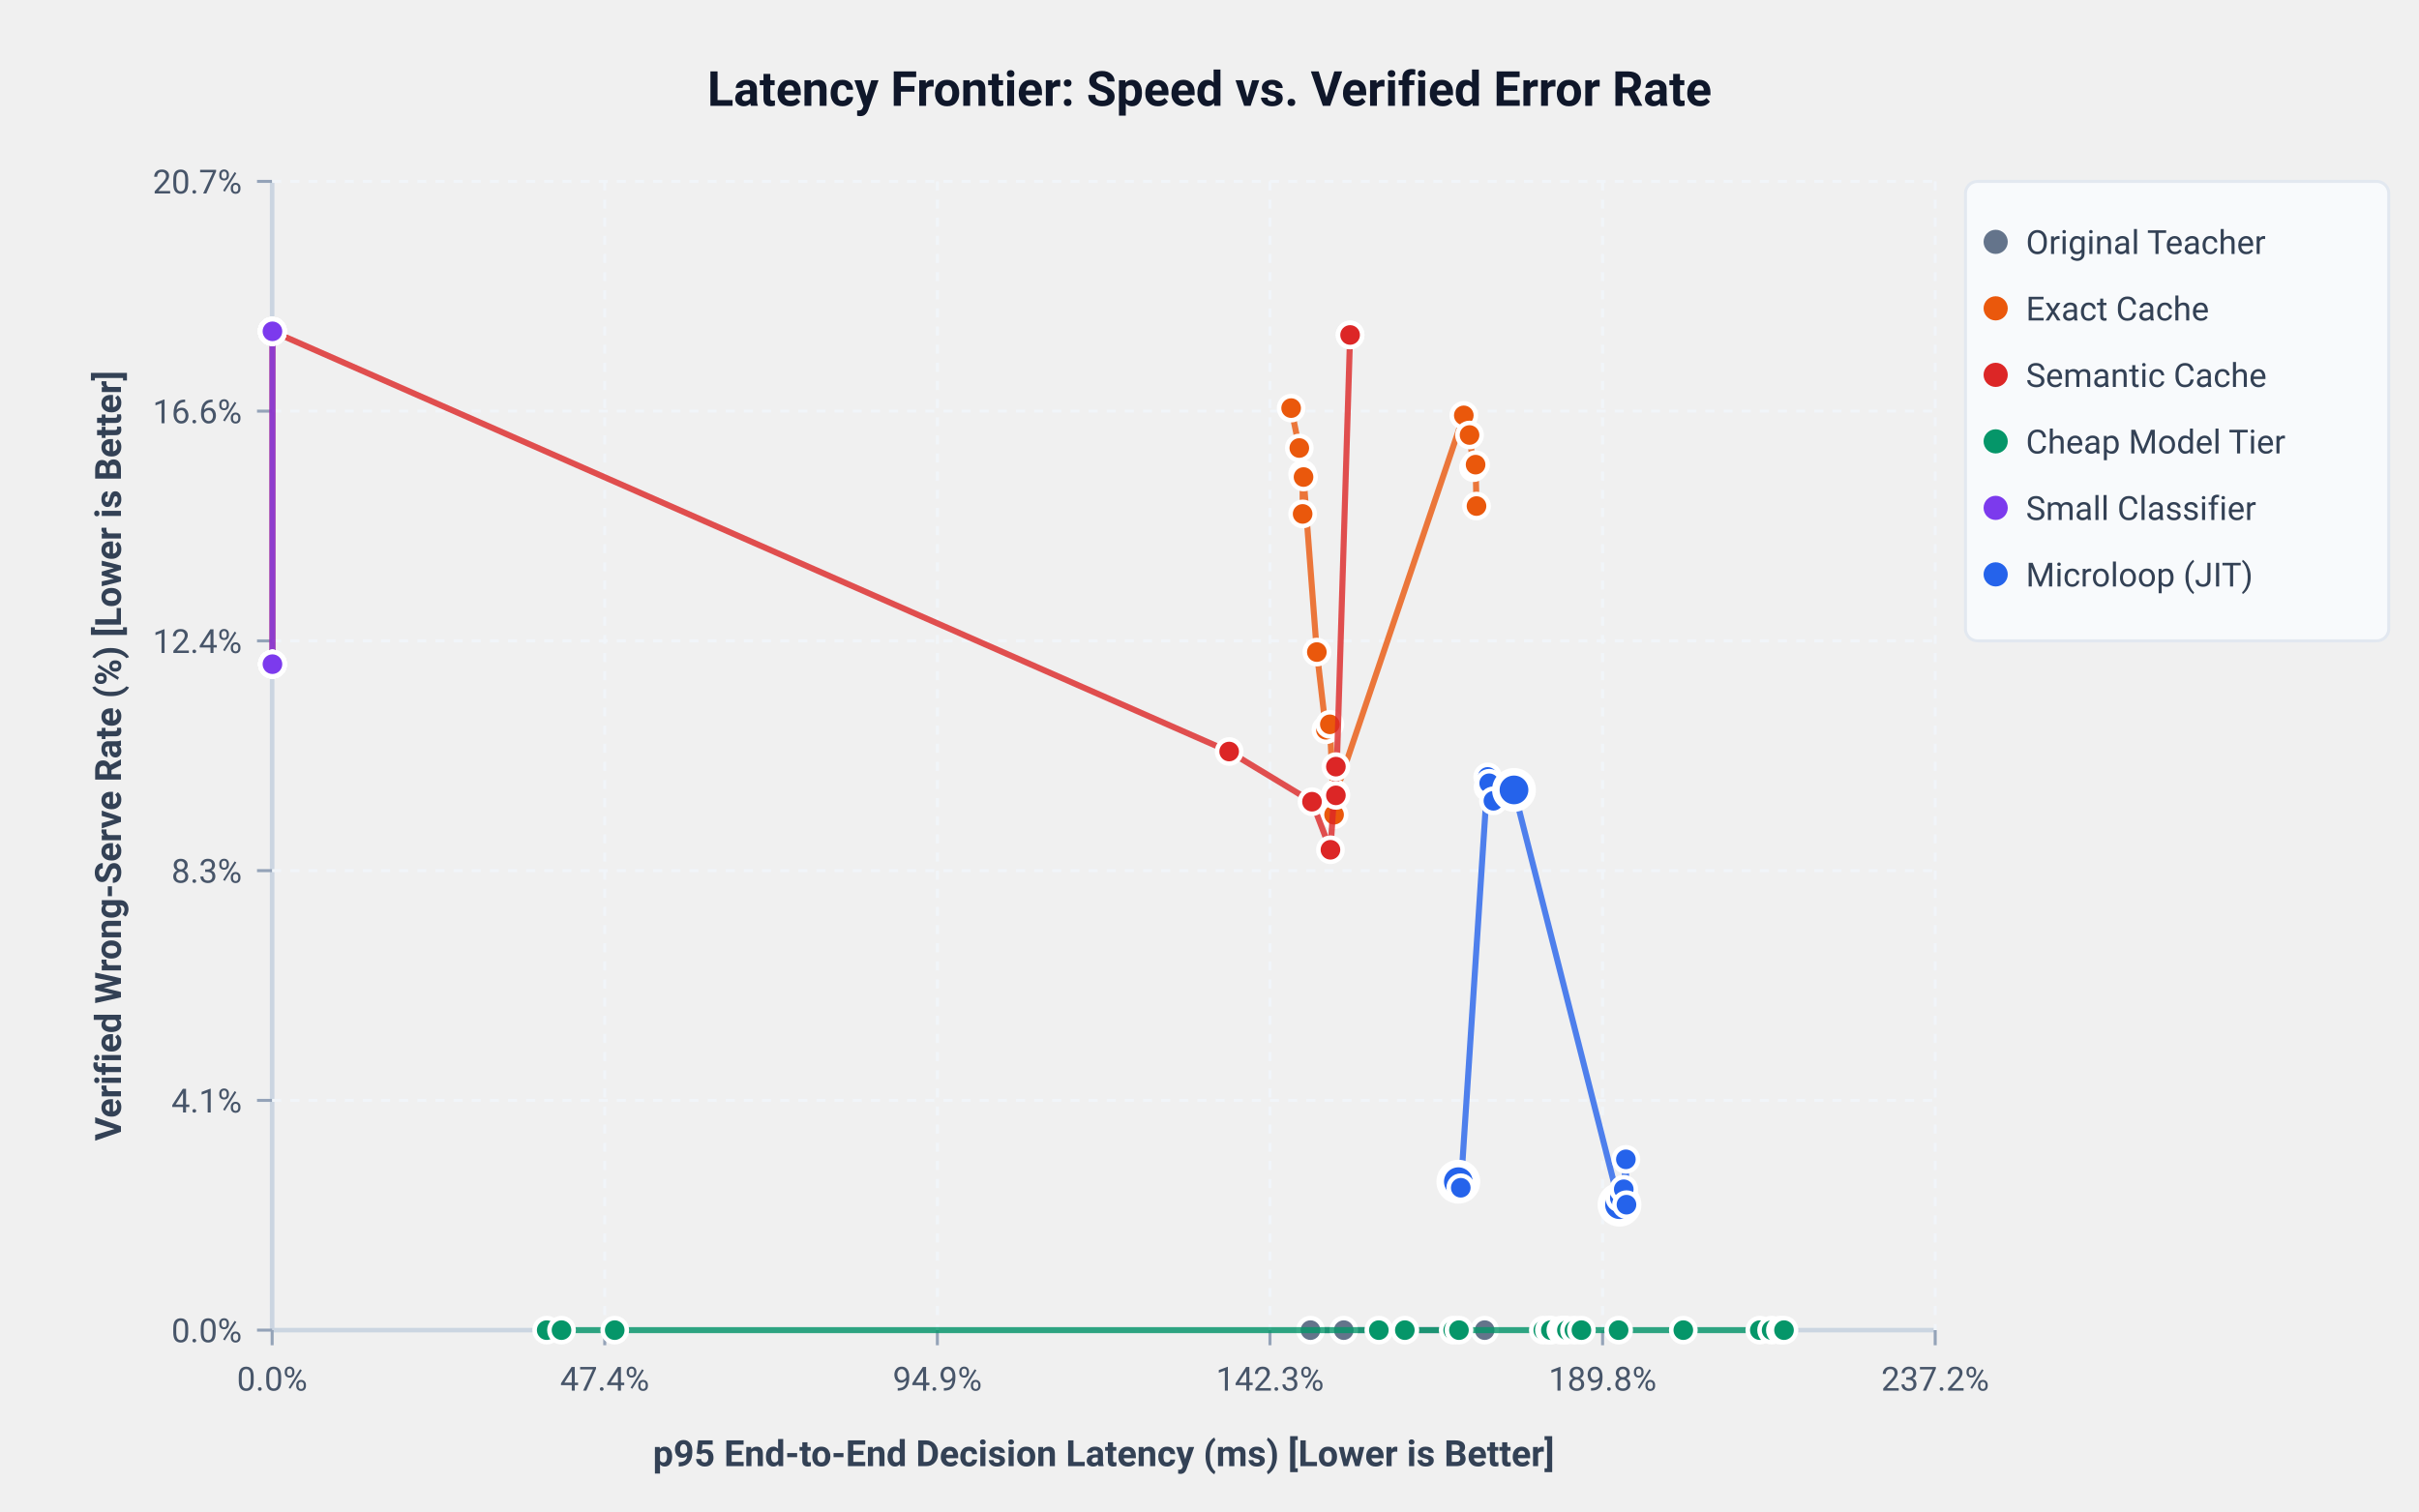
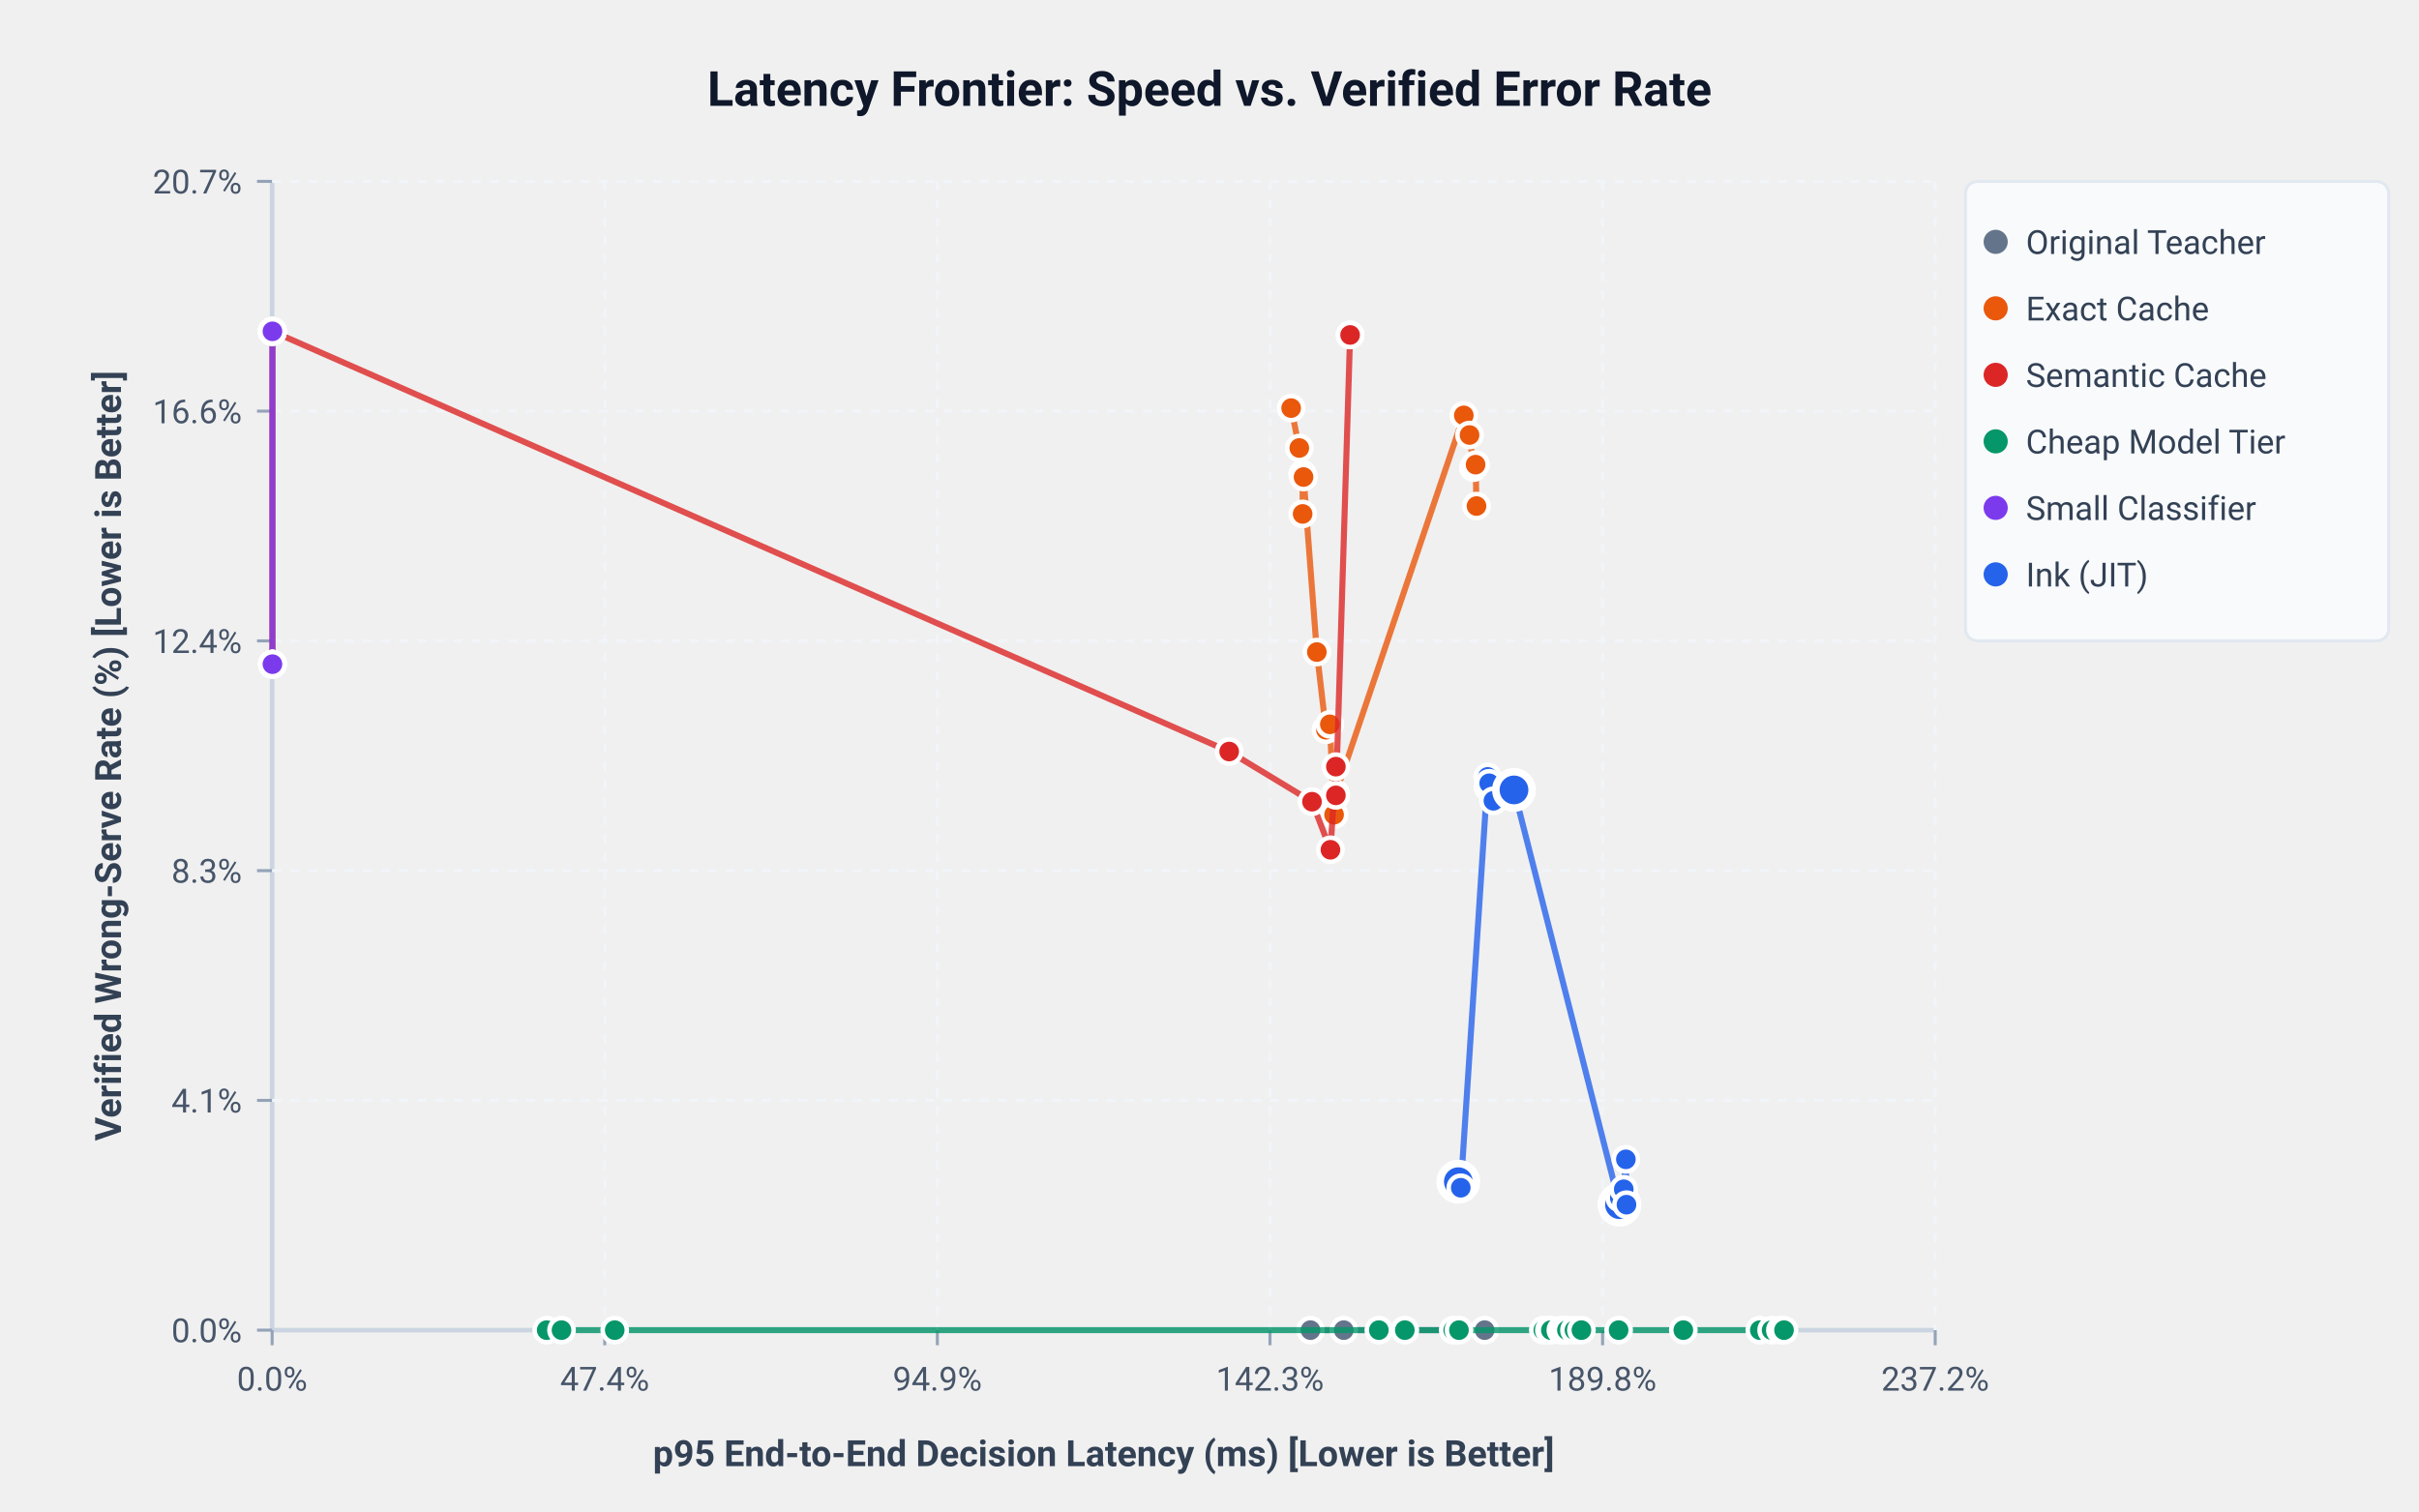
<svg xmlns="http://www.w3.org/2000/svg" viewBox="0 0 800 500" width="800" height="500" style="background-color: #ffffff; font-family: -apple-system, BlinkMacSystemFont, Segoe UI, Roboto, Helvetica, Arial, sans-serif;">
  <text x="400.0" y="35" text-anchor="middle" font-size="16" font-weight="700" fill="#0f172a">Latency Frontier: Speed vs. Verified Error Rate</text>
  <line x1="90" y1="440" x2="640" y2="440" stroke="#cbd5e1" stroke-width="1.5" />
  <line x1="90" y1="60" x2="90" y2="440" stroke="#cbd5e1" stroke-width="1.5" />
  <line x1="90.0" y1="440" x2="90.0" y2="445" stroke="#94a3b8" />
  <text x="90.0" y="460" text-anchor="middle" font-size="11" fill="#475569">0.0%</text>
  <line x1="200.0" y1="440" x2="200.0" y2="445" stroke="#94a3b8" />
  <text x="200.0" y="460" text-anchor="middle" font-size="11" fill="#475569">47.4%</text>
  <line x1="200.0" y1="60" x2="200.0" y2="440" stroke="#f1f5f9" stroke-dasharray="3,3" />
  <line x1="310.0" y1="440" x2="310.0" y2="445" stroke="#94a3b8" />
  <text x="310.0" y="460" text-anchor="middle" font-size="11" fill="#475569">94.9%</text>
  <line x1="310.0" y1="60" x2="310.0" y2="440" stroke="#f1f5f9" stroke-dasharray="3,3" />
  <line x1="420.0" y1="440" x2="420.0" y2="445" stroke="#94a3b8" />
  <text x="420.0" y="460" text-anchor="middle" font-size="11" fill="#475569">142.3%</text>
  <line x1="420.0" y1="60" x2="420.0" y2="440" stroke="#f1f5f9" stroke-dasharray="3,3" />
  <line x1="530.0" y1="440" x2="530.0" y2="445" stroke="#94a3b8" />
  <text x="530.0" y="460" text-anchor="middle" font-size="11" fill="#475569">189.8%</text>
  <line x1="530.0" y1="60" x2="530.0" y2="440" stroke="#f1f5f9" stroke-dasharray="3,3" />
  <line x1="640.0" y1="440" x2="640.0" y2="445" stroke="#94a3b8" />
  <text x="640.0" y="460" text-anchor="middle" font-size="11" fill="#475569">237.2%</text>
  <line x1="640.0" y1="60" x2="640.0" y2="440" stroke="#f1f5f9" stroke-dasharray="3,3" />
  <line x1="85" y1="440.0" x2="90" y2="440.0" stroke="#94a3b8" />
  <text x="80" y="444.0" text-anchor="end" font-size="11" fill="#475569">0.0%</text>
  <line x1="85" y1="364.0" x2="90" y2="364.0" stroke="#94a3b8" />
  <text x="80" y="368.0" text-anchor="end" font-size="11" fill="#475569">4.1%</text>
  <line x1="90" y1="364.0" x2="640" y2="364.0" stroke="#f1f5f9" stroke-dasharray="3,3" />
  <line x1="85" y1="288.0" x2="90" y2="288.0" stroke="#94a3b8" />
  <text x="80" y="292.0" text-anchor="end" font-size="11" fill="#475569">8.3%</text>
  <line x1="90" y1="288.0" x2="640" y2="288.0" stroke="#f1f5f9" stroke-dasharray="3,3" />
  <line x1="85" y1="212.0" x2="90" y2="212.0" stroke="#94a3b8" />
  <text x="80" y="216.0" text-anchor="end" font-size="11" fill="#475569">12.4%</text>
  <line x1="90" y1="212.0" x2="640" y2="212.0" stroke="#f1f5f9" stroke-dasharray="3,3" />
  <line x1="85" y1="136.0" x2="90" y2="136.0" stroke="#94a3b8" />
  <text x="80" y="140.0" text-anchor="end" font-size="11" fill="#475569">16.6%</text>
  <line x1="90" y1="136.0" x2="640" y2="136.0" stroke="#f1f5f9" stroke-dasharray="3,3" />
  <line x1="85" y1="60.0" x2="90" y2="60.0" stroke="#94a3b8" />
  <text x="80" y="64.0" text-anchor="end" font-size="11" fill="#475569">20.7%</text>
  <line x1="90" y1="60.0" x2="640" y2="60.0" stroke="#f1f5f9" stroke-dasharray="3,3" />
  <text x="365.0" y="485" text-anchor="middle" font-size="12" font-weight="600" fill="#334155">p95 End-to-End Decision Latency (ms) [Lower is Better]</text>
  <text transform="rotate(-90)" x="-250.0" y="40" text-anchor="middle" font-size="12" font-weight="600" fill="#334155">Verified Wrong-Serve Rate (%) [Lower is Better]</text>
  <polyline points="433.4,440.0 444.4,440.0 491.0,440.0" fill="none" stroke="#64748b" stroke-width="2" stroke-linejoin="round" opacity="0.8" />
  <circle cx="433.4" cy="440.0" r="4" fill="#64748b" stroke="#ffffff" stroke-width="1.5" />
  <circle cx="444.4" cy="440.0" r="4" fill="#64748b" stroke="#ffffff" stroke-width="1.5" />
  <circle cx="491.0" cy="440.0" r="4" fill="#64748b" stroke="#ffffff" stroke-width="1.5" />
  <polyline points="427.0,135.0 429.7,148.2 430.8,156.8 430.8,170.0 431.1,157.8 435.5,215.7 438.5,241.4 439.8,239.6 441.2,269.5 441.7,262.6 484.1,137.4 486.0,143.9 487.3,154.7 488.0,153.7 488.3,167.4" fill="none" stroke="#ea580c" stroke-width="2" stroke-linejoin="round" opacity="0.8" />
  <circle cx="427.0" cy="135.0" r="4" fill="#ea580c" stroke="#ffffff" stroke-width="1.5" />
  <circle cx="429.7" cy="148.2" r="4" fill="#ea580c" stroke="#ffffff" stroke-width="1.5" />
  <circle cx="430.8" cy="156.8" r="4" fill="#ea580c" stroke="#ffffff" stroke-width="1.5" />
  <circle cx="430.8" cy="170.0" r="4" fill="#ea580c" stroke="#ffffff" stroke-width="1.5" />
  <circle cx="431.1" cy="157.8" r="4" fill="#ea580c" stroke="#ffffff" stroke-width="1.5" />
  <circle cx="435.5" cy="215.7" r="4" fill="#ea580c" stroke="#ffffff" stroke-width="1.5" />
  <circle cx="438.5" cy="241.4" r="4" fill="#ea580c" stroke="#ffffff" stroke-width="1.5" />
  <circle cx="439.8" cy="239.6" r="4" fill="#ea580c" stroke="#ffffff" stroke-width="1.5" />
  <circle cx="441.2" cy="269.5" r="4" fill="#ea580c" stroke="#ffffff" stroke-width="1.5" />
  <circle cx="441.7" cy="262.6" r="4" fill="#ea580c" stroke="#ffffff" stroke-width="1.5" />
  <circle cx="484.1" cy="137.4" r="4" fill="#ea580c" stroke="#ffffff" stroke-width="1.5" />
  <circle cx="486.0" cy="143.9" r="4" fill="#ea580c" stroke="#ffffff" stroke-width="1.5" />
  <circle cx="487.3" cy="154.7" r="4" fill="#ea580c" stroke="#ffffff" stroke-width="1.5" />
  <circle cx="488.0" cy="153.7" r="4" fill="#ea580c" stroke="#ffffff" stroke-width="1.5" />
  <circle cx="488.3" cy="167.4" r="4" fill="#ea580c" stroke="#ffffff" stroke-width="1.5" />
  <polyline points="90.1,109.6 90.1,109.6 90.1,109.6 90.1,109.6 90.1,109.6 90.1,109.6 90.1,109.6 90.1,109.6 90.1,109.6 90.1,109.6 90.1,109.6 90.1,109.6 90.1,109.6 90.1,109.6 90.1,109.6 90.1,219.7 90.1,219.7 90.1,219.7 90.1,219.7 90.1,109.6 406.5,248.6 433.9,265.2 440.0,281.1 441.8,253.6 441.8,263.1 446.5,110.8 446.5,110.8" fill="none" stroke="#dc2626" stroke-width="2" stroke-linejoin="round" opacity="0.8" />
  <circle cx="90.1" cy="109.6" r="4" fill="#dc2626" stroke="#ffffff" stroke-width="1.5" />
  <circle cx="90.1" cy="109.6" r="4" fill="#dc2626" stroke="#ffffff" stroke-width="1.5" />
  <circle cx="90.1" cy="109.6" r="4" fill="#dc2626" stroke="#ffffff" stroke-width="1.5" />
  <circle cx="90.1" cy="109.6" r="4" fill="#dc2626" stroke="#ffffff" stroke-width="1.5" />
  <circle cx="90.1" cy="109.6" r="4" fill="#dc2626" stroke="#ffffff" stroke-width="1.5" />
  <circle cx="90.1" cy="109.6" r="4" fill="#dc2626" stroke="#ffffff" stroke-width="1.5" />
  <circle cx="90.1" cy="109.6" r="4" fill="#dc2626" stroke="#ffffff" stroke-width="1.5" />
  <circle cx="90.1" cy="109.6" r="4" fill="#dc2626" stroke="#ffffff" stroke-width="1.5" />
  <circle cx="90.1" cy="109.6" r="4" fill="#dc2626" stroke="#ffffff" stroke-width="1.5" />
  <circle cx="90.1" cy="109.6" r="4" fill="#dc2626" stroke="#ffffff" stroke-width="1.5" />
  <circle cx="90.1" cy="109.6" r="4" fill="#dc2626" stroke="#ffffff" stroke-width="1.5" />
  <circle cx="90.1" cy="109.6" r="4" fill="#dc2626" stroke="#ffffff" stroke-width="1.5" />
  <circle cx="90.1" cy="109.6" r="4" fill="#dc2626" stroke="#ffffff" stroke-width="1.5" />
  <circle cx="90.1" cy="109.6" r="4" fill="#dc2626" stroke="#ffffff" stroke-width="1.5" />
  <circle cx="90.1" cy="109.6" r="4" fill="#dc2626" stroke="#ffffff" stroke-width="1.5" />
  <circle cx="90.1" cy="219.7" r="4" fill="#dc2626" stroke="#ffffff" stroke-width="1.5" />
  <circle cx="90.1" cy="219.7" r="4" fill="#dc2626" stroke="#ffffff" stroke-width="1.5" />
  <circle cx="90.1" cy="219.7" r="4" fill="#dc2626" stroke="#ffffff" stroke-width="1.5" />
  <circle cx="90.1" cy="219.7" r="4" fill="#dc2626" stroke="#ffffff" stroke-width="1.5" />
  <circle cx="90.1" cy="109.6" r="4" fill="#dc2626" stroke="#ffffff" stroke-width="1.5" />
  <circle cx="406.5" cy="248.6" r="4" fill="#dc2626" stroke="#ffffff" stroke-width="1.5" />
  <circle cx="433.9" cy="265.2" r="4" fill="#dc2626" stroke="#ffffff" stroke-width="1.5" />
  <circle cx="440.0" cy="281.1" r="4" fill="#dc2626" stroke="#ffffff" stroke-width="1.5" />
  <circle cx="441.8" cy="253.6" r="4" fill="#dc2626" stroke="#ffffff" stroke-width="1.5" />
  <circle cx="441.8" cy="263.1" r="4" fill="#dc2626" stroke="#ffffff" stroke-width="1.5" />
  <circle cx="446.5" cy="110.8" r="4" fill="#dc2626" stroke="#ffffff" stroke-width="1.5" />
  <circle cx="446.5" cy="110.8" r="4" fill="#dc2626" stroke="#ffffff" stroke-width="1.5" />
  <polyline points="180.8,440.0 185.7,440.0 203.3,440.0 456.0,440.0 464.6,440.0 480.6,440.0 482.5,440.0 510.4,440.0 512.4,440.0 512.9,440.0 516.2,440.0 517.3,440.0 518.2,440.0 520.7,440.0 523.0,440.0 535.3,440.0 556.7,440.0 582.0,440.0 585.9,440.0 588.8,440.0 590.0,440.0" fill="none" stroke="#059669" stroke-width="2" stroke-linejoin="round" opacity="0.8" />
  <circle cx="180.8" cy="440.0" r="4" fill="#059669" stroke="#ffffff" stroke-width="1.5" />
  <circle cx="185.7" cy="440.0" r="4" fill="#059669" stroke="#ffffff" stroke-width="1.5" />
  <circle cx="203.3" cy="440.0" r="4" fill="#059669" stroke="#ffffff" stroke-width="1.5" />
  <circle cx="456.0" cy="440.0" r="4" fill="#059669" stroke="#ffffff" stroke-width="1.5" />
  <circle cx="464.6" cy="440.0" r="4" fill="#059669" stroke="#ffffff" stroke-width="1.5" />
  <circle cx="480.6" cy="440.0" r="4" fill="#059669" stroke="#ffffff" stroke-width="1.5" />
  <circle cx="482.5" cy="440.0" r="4" fill="#059669" stroke="#ffffff" stroke-width="1.5" />
  <circle cx="510.4" cy="440.0" r="4" fill="#059669" stroke="#ffffff" stroke-width="1.5" />
  <circle cx="512.4" cy="440.0" r="4" fill="#059669" stroke="#ffffff" stroke-width="1.5" />
  <circle cx="512.9" cy="440.0" r="4" fill="#059669" stroke="#ffffff" stroke-width="1.5" />
  <circle cx="516.2" cy="440.0" r="4" fill="#059669" stroke="#ffffff" stroke-width="1.5" />
  <circle cx="517.3" cy="440.0" r="4" fill="#059669" stroke="#ffffff" stroke-width="1.5" />
  <circle cx="518.2" cy="440.0" r="4" fill="#059669" stroke="#ffffff" stroke-width="1.5" />
  <circle cx="520.7" cy="440.0" r="4" fill="#059669" stroke="#ffffff" stroke-width="1.5" />
  <circle cx="523.0" cy="440.0" r="4" fill="#059669" stroke="#ffffff" stroke-width="1.5" />
  <circle cx="535.3" cy="440.0" r="4" fill="#059669" stroke="#ffffff" stroke-width="1.5" />
  <circle cx="556.7" cy="440.0" r="4" fill="#059669" stroke="#ffffff" stroke-width="1.5" />
  <circle cx="582.0" cy="440.0" r="4" fill="#059669" stroke="#ffffff" stroke-width="1.5" />
  <circle cx="585.9" cy="440.0" r="4" fill="#059669" stroke="#ffffff" stroke-width="1.5" />
  <circle cx="588.8" cy="440.0" r="4" fill="#059669" stroke="#ffffff" stroke-width="1.5" />
  <circle cx="590.0" cy="440.0" r="4" fill="#059669" stroke="#ffffff" stroke-width="1.5" />
  <polyline points="90.0,109.6 90.0,109.6 90.0,109.6 90.0,109.6 90.0,109.6 90.0,109.6 90.0,109.6 90.0,109.6 90.0,109.6 90.1,109.6 90.1,109.6 90.1,109.6 90.1,109.6 90.1,109.6 90.1,109.6 90.1,109.6 90.1,109.6 90.1,109.6 90.1,219.7 90.1,219.7 90.1,219.7 90.1,219.7 90.1,219.7 90.1,219.7 90.1,219.7 90.1,219.7 90.1,219.7" fill="none" stroke="#7c3aed" stroke-width="2" stroke-linejoin="round" opacity="0.8" />
  <circle cx="90.0" cy="109.6" r="4" fill="#7c3aed" stroke="#ffffff" stroke-width="1.5" />
  <circle cx="90.0" cy="109.6" r="4" fill="#7c3aed" stroke="#ffffff" stroke-width="1.5" />
  <circle cx="90.0" cy="109.6" r="4" fill="#7c3aed" stroke="#ffffff" stroke-width="1.5" />
  <circle cx="90.0" cy="109.6" r="4" fill="#7c3aed" stroke="#ffffff" stroke-width="1.5" />
  <circle cx="90.0" cy="109.6" r="4" fill="#7c3aed" stroke="#ffffff" stroke-width="1.5" />
  <circle cx="90.0" cy="109.6" r="4" fill="#7c3aed" stroke="#ffffff" stroke-width="1.5" />
  <circle cx="90.0" cy="109.6" r="4" fill="#7c3aed" stroke="#ffffff" stroke-width="1.5" />
  <circle cx="90.0" cy="109.6" r="4" fill="#7c3aed" stroke="#ffffff" stroke-width="1.5" />
  <circle cx="90.0" cy="109.6" r="4" fill="#7c3aed" stroke="#ffffff" stroke-width="1.5" />
  <circle cx="90.1" cy="109.6" r="4" fill="#7c3aed" stroke="#ffffff" stroke-width="1.5" />
  <circle cx="90.1" cy="109.6" r="4" fill="#7c3aed" stroke="#ffffff" stroke-width="1.5" />
  <circle cx="90.1" cy="109.6" r="4" fill="#7c3aed" stroke="#ffffff" stroke-width="1.5" />
  <circle cx="90.1" cy="109.6" r="4" fill="#7c3aed" stroke="#ffffff" stroke-width="1.5" />
  <circle cx="90.1" cy="109.6" r="4" fill="#7c3aed" stroke="#ffffff" stroke-width="1.5" />
  <circle cx="90.1" cy="109.6" r="4" fill="#7c3aed" stroke="#ffffff" stroke-width="1.5" />
  <circle cx="90.1" cy="109.6" r="4" fill="#7c3aed" stroke="#ffffff" stroke-width="1.5" />
  <circle cx="90.1" cy="109.6" r="4" fill="#7c3aed" stroke="#ffffff" stroke-width="1.5" />
  <circle cx="90.1" cy="109.6" r="4" fill="#7c3aed" stroke="#ffffff" stroke-width="1.5" />
  <circle cx="90.1" cy="219.7" r="4" fill="#7c3aed" stroke="#ffffff" stroke-width="1.5" />
  <circle cx="90.1" cy="219.7" r="4" fill="#7c3aed" stroke="#ffffff" stroke-width="1.5" />
  <circle cx="90.1" cy="219.7" r="4" fill="#7c3aed" stroke="#ffffff" stroke-width="1.5" />
  <circle cx="90.1" cy="219.7" r="4" fill="#7c3aed" stroke="#ffffff" stroke-width="1.5" />
  <circle cx="90.1" cy="219.7" r="4" fill="#7c3aed" stroke="#ffffff" stroke-width="1.5" />
  <circle cx="90.1" cy="219.7" r="4" fill="#7c3aed" stroke="#ffffff" stroke-width="1.5" />
  <circle cx="90.1" cy="219.7" r="4" fill="#7c3aed" stroke="#ffffff" stroke-width="1.5" />
  <circle cx="90.1" cy="219.7" r="4" fill="#7c3aed" stroke="#ffffff" stroke-width="1.5" />
  <circle cx="90.1" cy="219.7" r="4" fill="#7c3aed" stroke="#ffffff" stroke-width="1.5" />
  <polyline points="481.7,390.2 481.8,391.2 482.0,392.0 482.3,390.9 483.1,392.9 492.0,257.0 492.1,260.4 492.5,259.1 493.9,264.9 500.7,261.3 535.6,398.5 535.7,396.3 537.0,393.4 537.7,383.5 537.9,398.5" fill="none" stroke="#2563eb" stroke-width="2" stroke-linejoin="round" opacity="0.8" />
  <circle cx="481.7" cy="390.2" r="4" fill="#2563eb" stroke="#ffffff" stroke-width="1.5" />
  <circle cx="481.8" cy="391.2" r="4" fill="#2563eb" stroke="#ffffff" stroke-width="1.5" />
  <circle cx="482.0" cy="392.0" r="4" fill="#2563eb" stroke="#ffffff" stroke-width="1.5" />
  <circle cx="482.3" cy="390.9" r="6" fill="#2563eb" stroke="#ffffff" stroke-width="2.5" />
  <circle cx="483.1" cy="392.9" r="4" fill="#2563eb" stroke="#ffffff" stroke-width="1.5" />
  <circle cx="492.0" cy="257.0" r="4" fill="#2563eb" stroke="#ffffff" stroke-width="1.5" />
  <circle cx="492.1" cy="260.4" r="4" fill="#2563eb" stroke="#ffffff" stroke-width="1.5" />
  <circle cx="492.5" cy="259.1" r="4" fill="#2563eb" stroke="#ffffff" stroke-width="1.5" />
  <circle cx="493.9" cy="264.9" r="4" fill="#2563eb" stroke="#ffffff" stroke-width="1.5" />
  <circle cx="500.7" cy="261.3" r="6" fill="#2563eb" stroke="#ffffff" stroke-width="2.5" />
  <circle cx="535.6" cy="398.5" r="6" fill="#2563eb" stroke="#ffffff" stroke-width="2.5" />
  <circle cx="535.7" cy="396.3" r="4" fill="#2563eb" stroke="#ffffff" stroke-width="1.5" />
  <circle cx="537.0" cy="393.4" r="4" fill="#2563eb" stroke="#ffffff" stroke-width="1.5" />
  <circle cx="537.7" cy="383.5" r="4" fill="#2563eb" stroke="#ffffff" stroke-width="1.5" />
  <circle cx="537.9" cy="398.5" r="4" fill="#2563eb" stroke="#ffffff" stroke-width="1.5" />
  <rect x="650" y="60" width="140" height="152" fill="#f8fafc" stroke="#e2e8f0" rx="4" />
  <circle cx="660" cy="80" r="4" fill="#64748b" />
  <text x="670" y="84" font-size="11" fill="#334155">Original Teacher</text>
  <circle cx="660" cy="102" r="4" fill="#ea580c" />
  <text x="670" y="106" font-size="11" fill="#334155">Exact Cache</text>
  <circle cx="660" cy="124" r="4" fill="#dc2626" />
  <text x="670" y="128" font-size="11" fill="#334155">Semantic Cache</text>
  <circle cx="660" cy="146" r="4" fill="#059669" />
  <text x="670" y="150" font-size="11" fill="#334155">Cheap Model Tier</text>
  <circle cx="660" cy="168" r="4" fill="#7c3aed" />
  <text x="670" y="172" font-size="11" fill="#334155">Small Classifier</text>
  <circle cx="660" cy="190" r="4" fill="#2563eb" />
-   <text x="670" y="194" font-size="11" fill="#334155">Microloop (JIT)</text>
+   <text x="670" y="194" font-size="11" fill="#334155">Ink (JIT)</text>
</svg>
